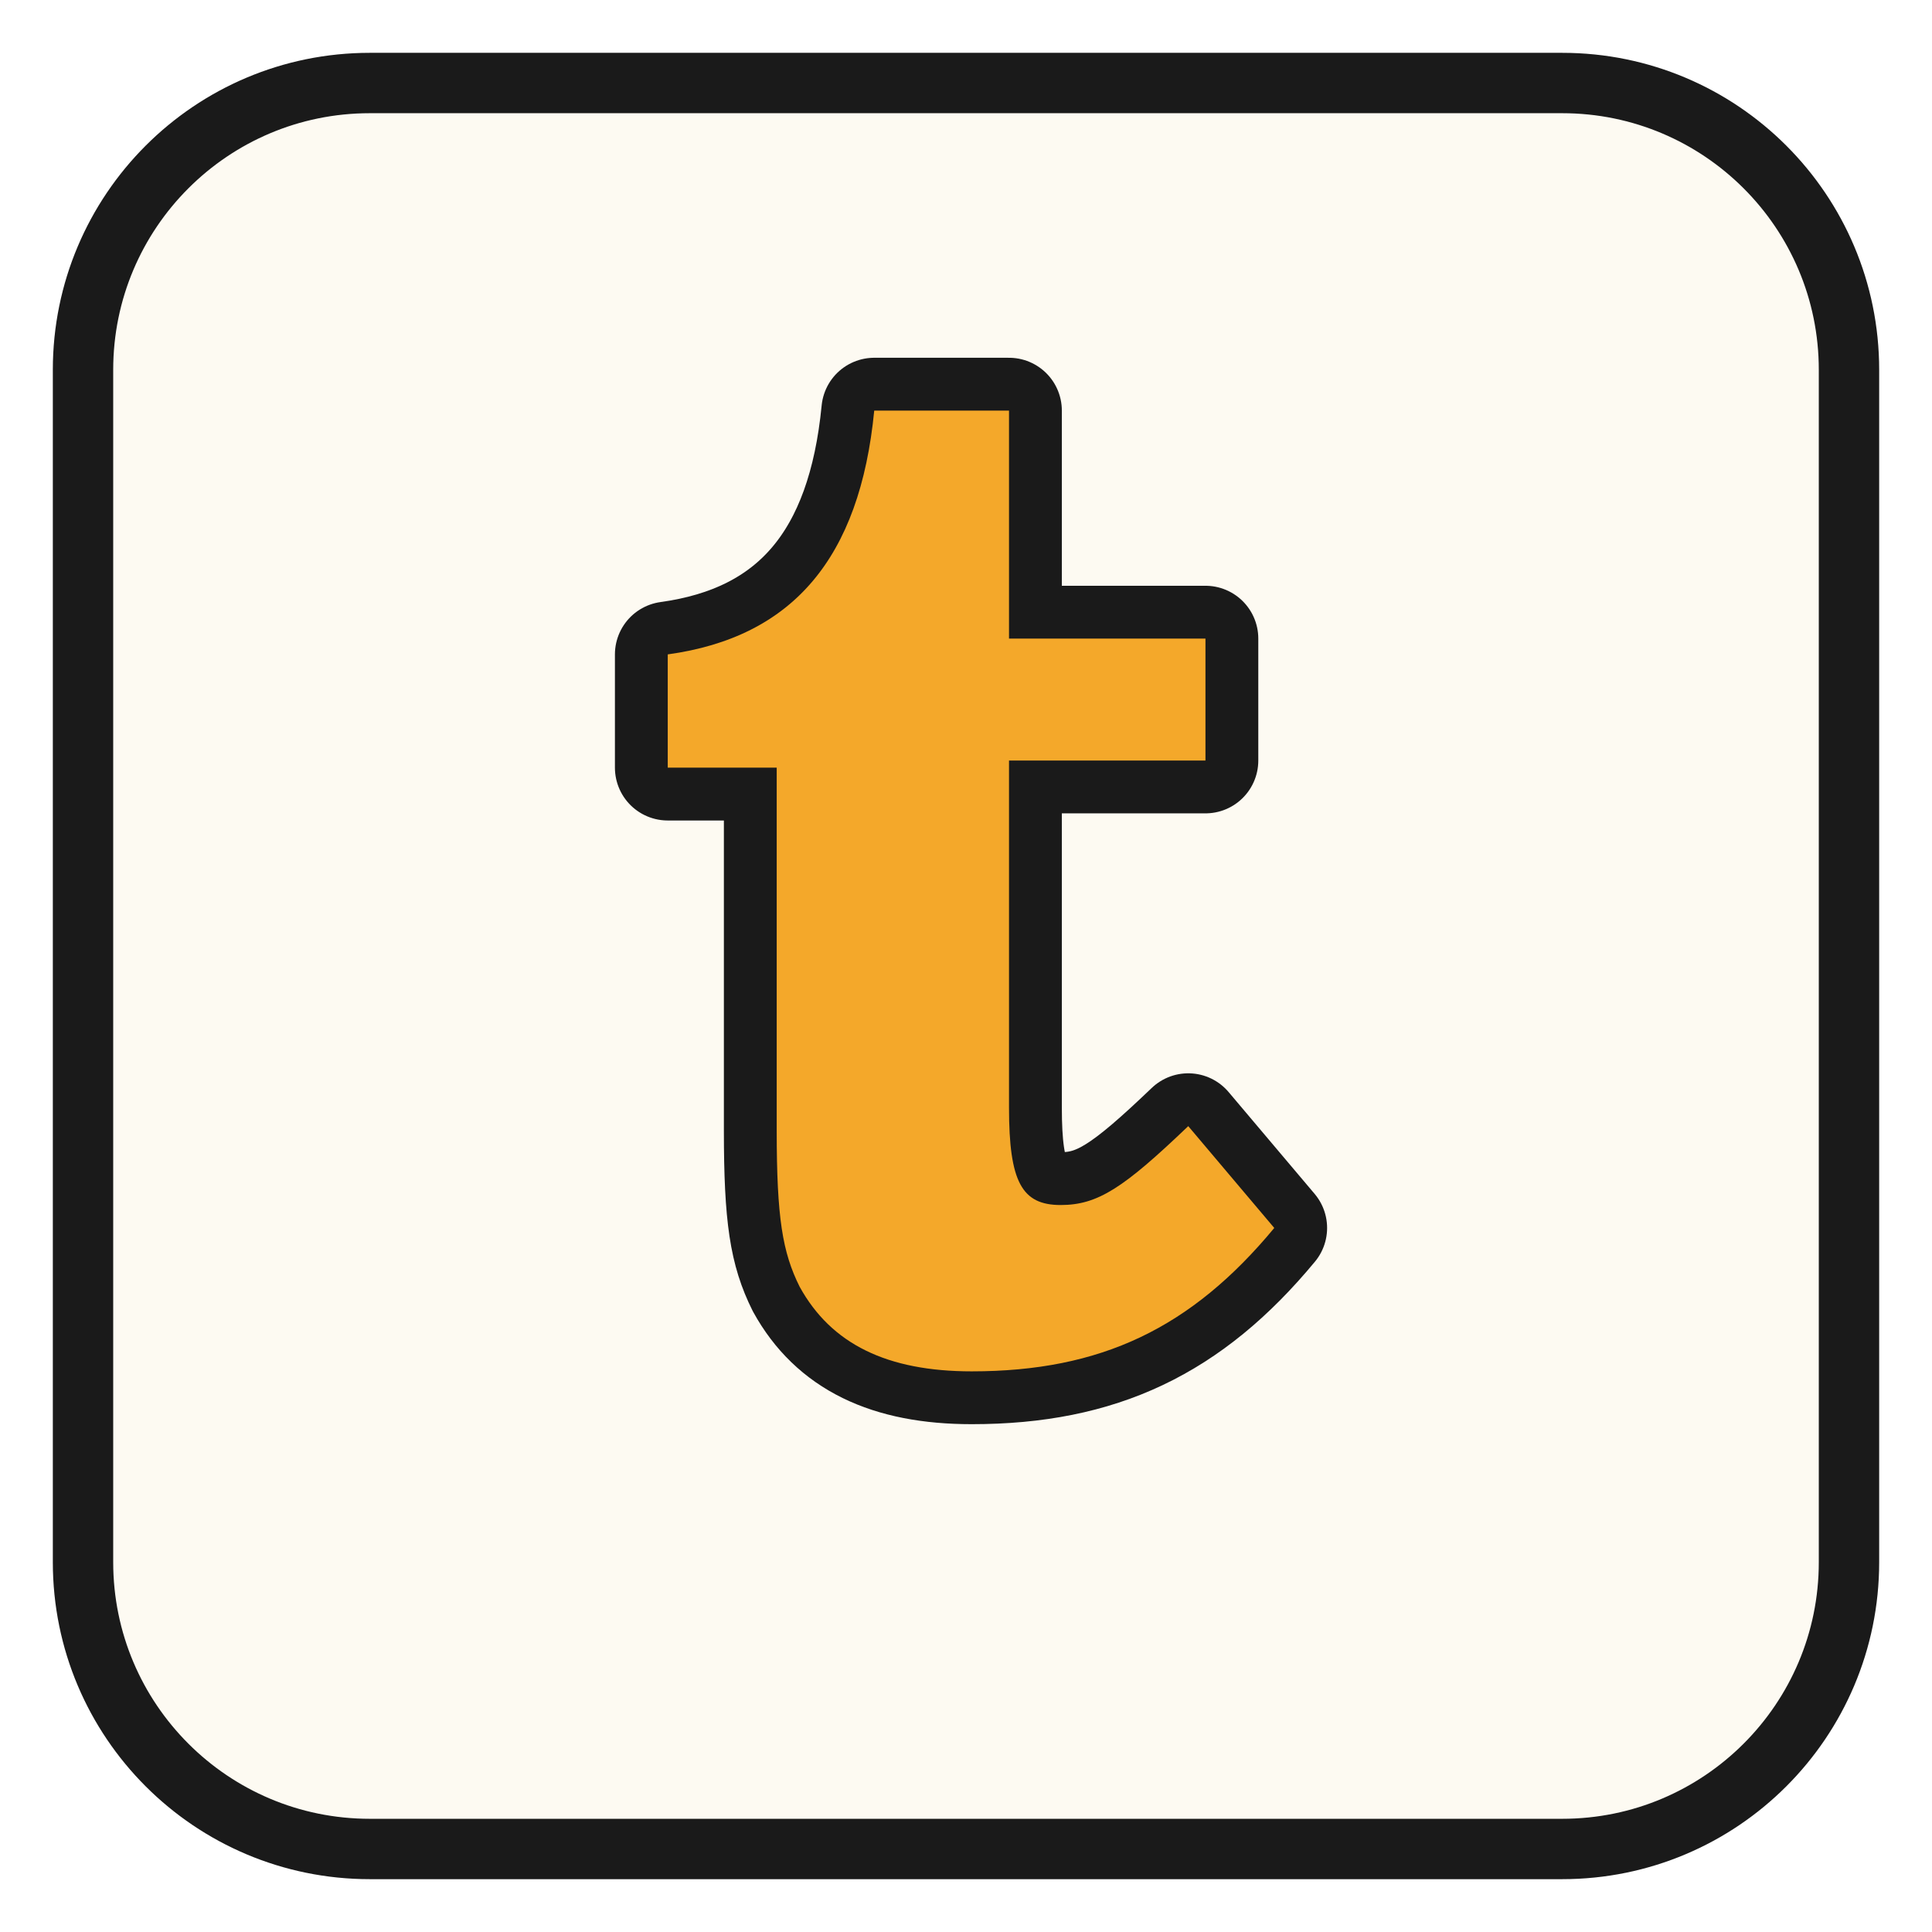
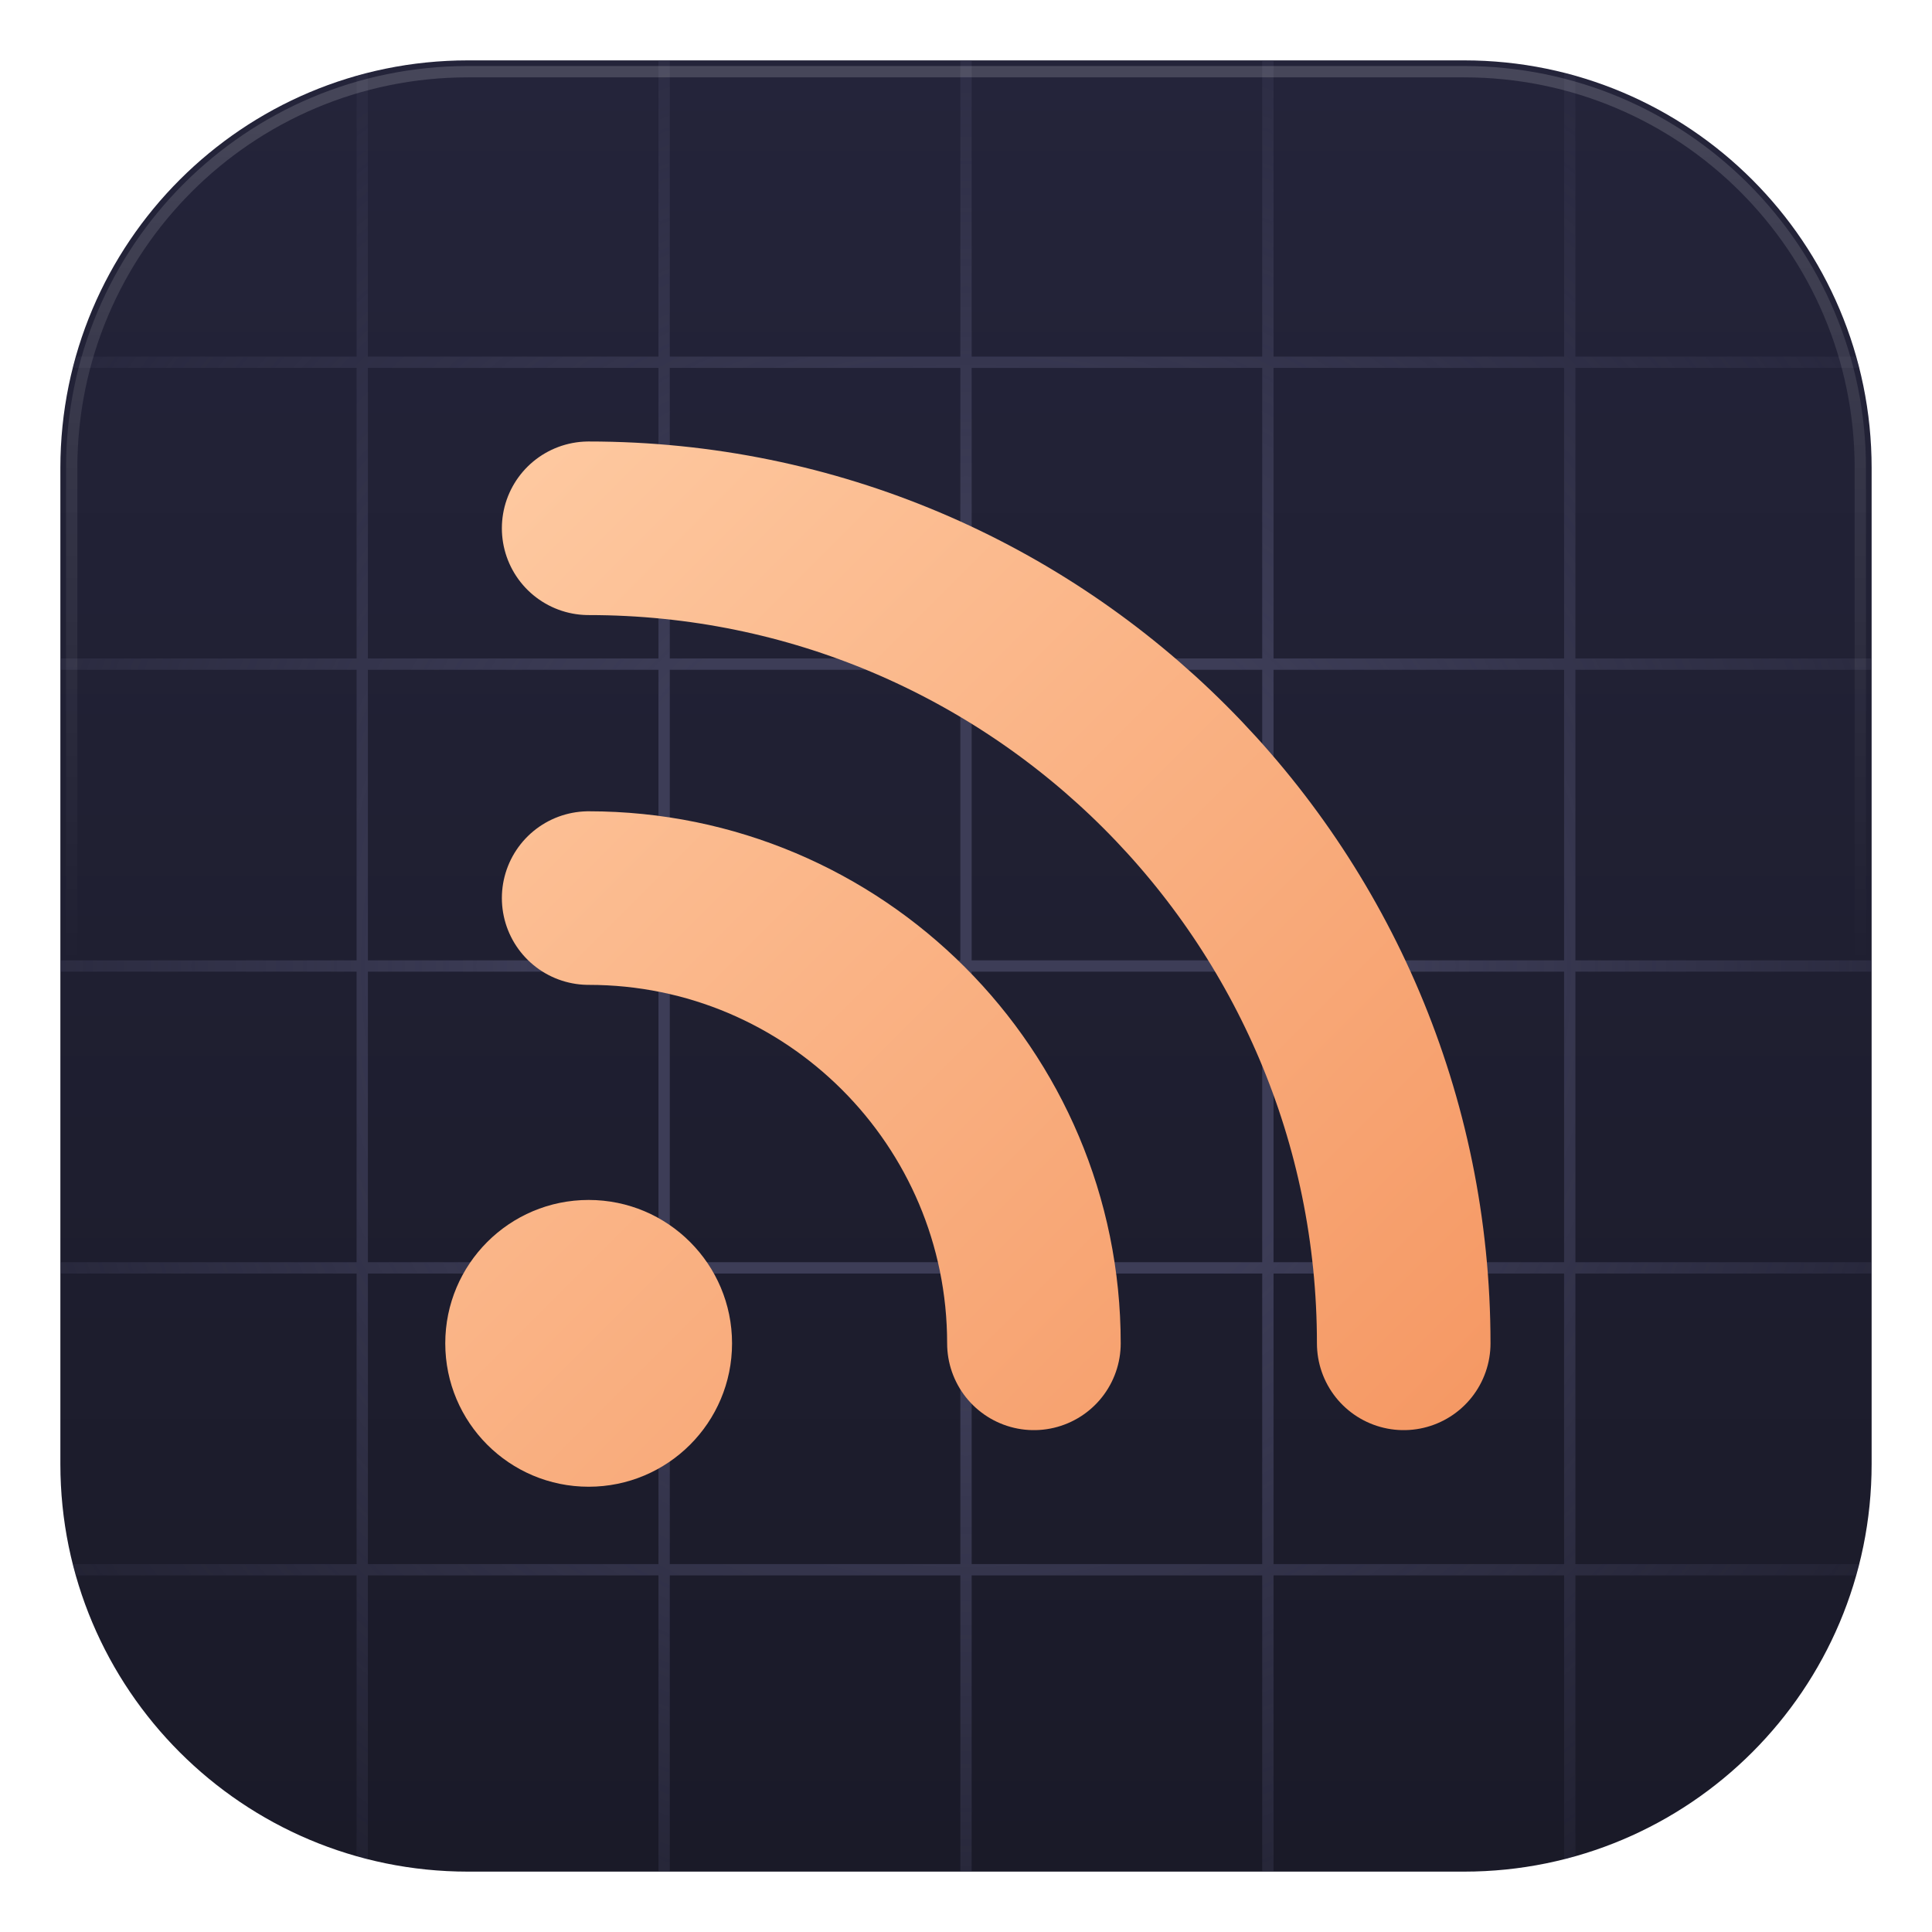
<svg xmlns="http://www.w3.org/2000/svg" viewBox="0 0 512 512" width="512" height="512">
  <defs>
-     <clipPath id="tlFrameClip">
-       <rect x="22" y="22" width="468" height="468" rx="76" ry="76" />
+     <linearGradient id="tile" gradientUnits="userSpaceOnUse" x1="0" y1="16" x2="0" y2="496">
+       <stop offset="0" stop-color="#24243a" />
+       <stop offset="1" stop-color="#1a1a28" />
+     </linearGradient>
+     <linearGradient id="acc" gradientUnits="userSpaceOnUse" x1="96" y1="96" x2="416" y2="416">
+       <stop offset="0" stop-color="#ffcfa8" />
+       <stop offset="1" stop-color="#f4925c" />
+     </linearGradient>
+     <linearGradient id="rim" x1="0" y1="0" x2="0" y2="1">
+       <stop offset="0" stop-color="#ffffff" stop-opacity=".16" />
+       <stop offset=".5" stop-color="#ffffff" stop-opacity="0" />
+     </linearGradient>
+     <clipPath id="clip">
+       <rect x="16" y="16" width="480" height="480" rx="108" />
    </clipPath>
+     <radialGradient id="fade" gradientUnits="userSpaceOnUse" cx="256" cy="256" r="300">
+       <stop offset=".35" stop-color="#fff" />
+       <stop offset="1" stop-color="#fff" stop-opacity=".15" />
+     </radialGradient>
+     <mask id="fadeMask">
+       <rect width="512" height="512" fill="url(#fade)" />
+     </mask>
  </defs>
-   <rect x="22" y="22" width="468" height="468" rx="76" ry="76" fill="#fdfaf2" stroke="#1a1a1a" stroke-width="16" />
-   <text x="256" y="360" font-family="'Bookman Old Style', 'Georgia', 'Times New Roman', serif" font-weight="900" font-size="380" text-anchor="middle" fill="#f4a82a" stroke="#1a1a1a" stroke-width="28" stroke-linejoin="round" paint-order="stroke fill">t</text>
+   <rect x="16" y="16" width="480" height="480" rx="108" fill="url(#tile)" />
+   <g clip-path="url(#clip)">
+     <g mask="url(#fadeMask)" stroke="#3d3d57" stroke-width="3">
+       <path d="M96 16 V496 M16 96 H496" />
+       <path d="M176 16 V496 M16 176 H496" />
+       <path d="M256 16 V496 M16 256 H496" />
+       <path d="M336 16 V496 M16 336 H496" />
+       <path d="M416 16 V496 M16 416 H496" />
+     </g>
+   </g>
+   <rect x="19" y="19" width="474" height="474" rx="105" fill="none" stroke="url(#rim)" stroke-width="3" />
+   <circle cx="156" cy="356" r="38" fill="url(#acc)" stroke="url(#acc)" stroke-width="0" stroke-linecap="round" stroke-linejoin="round" />
+   <path d="M156 238 A118 118 0 0 1 274 356" fill="none" stroke="url(#acc)" stroke-width="46" stroke-linecap="round" stroke-linejoin="round" />
+   <path d="M156 140 A216 216 0 0 1 372 356" fill="none" stroke="url(#acc)" stroke-width="46" stroke-linecap="round" stroke-linejoin="round" />
</svg>
